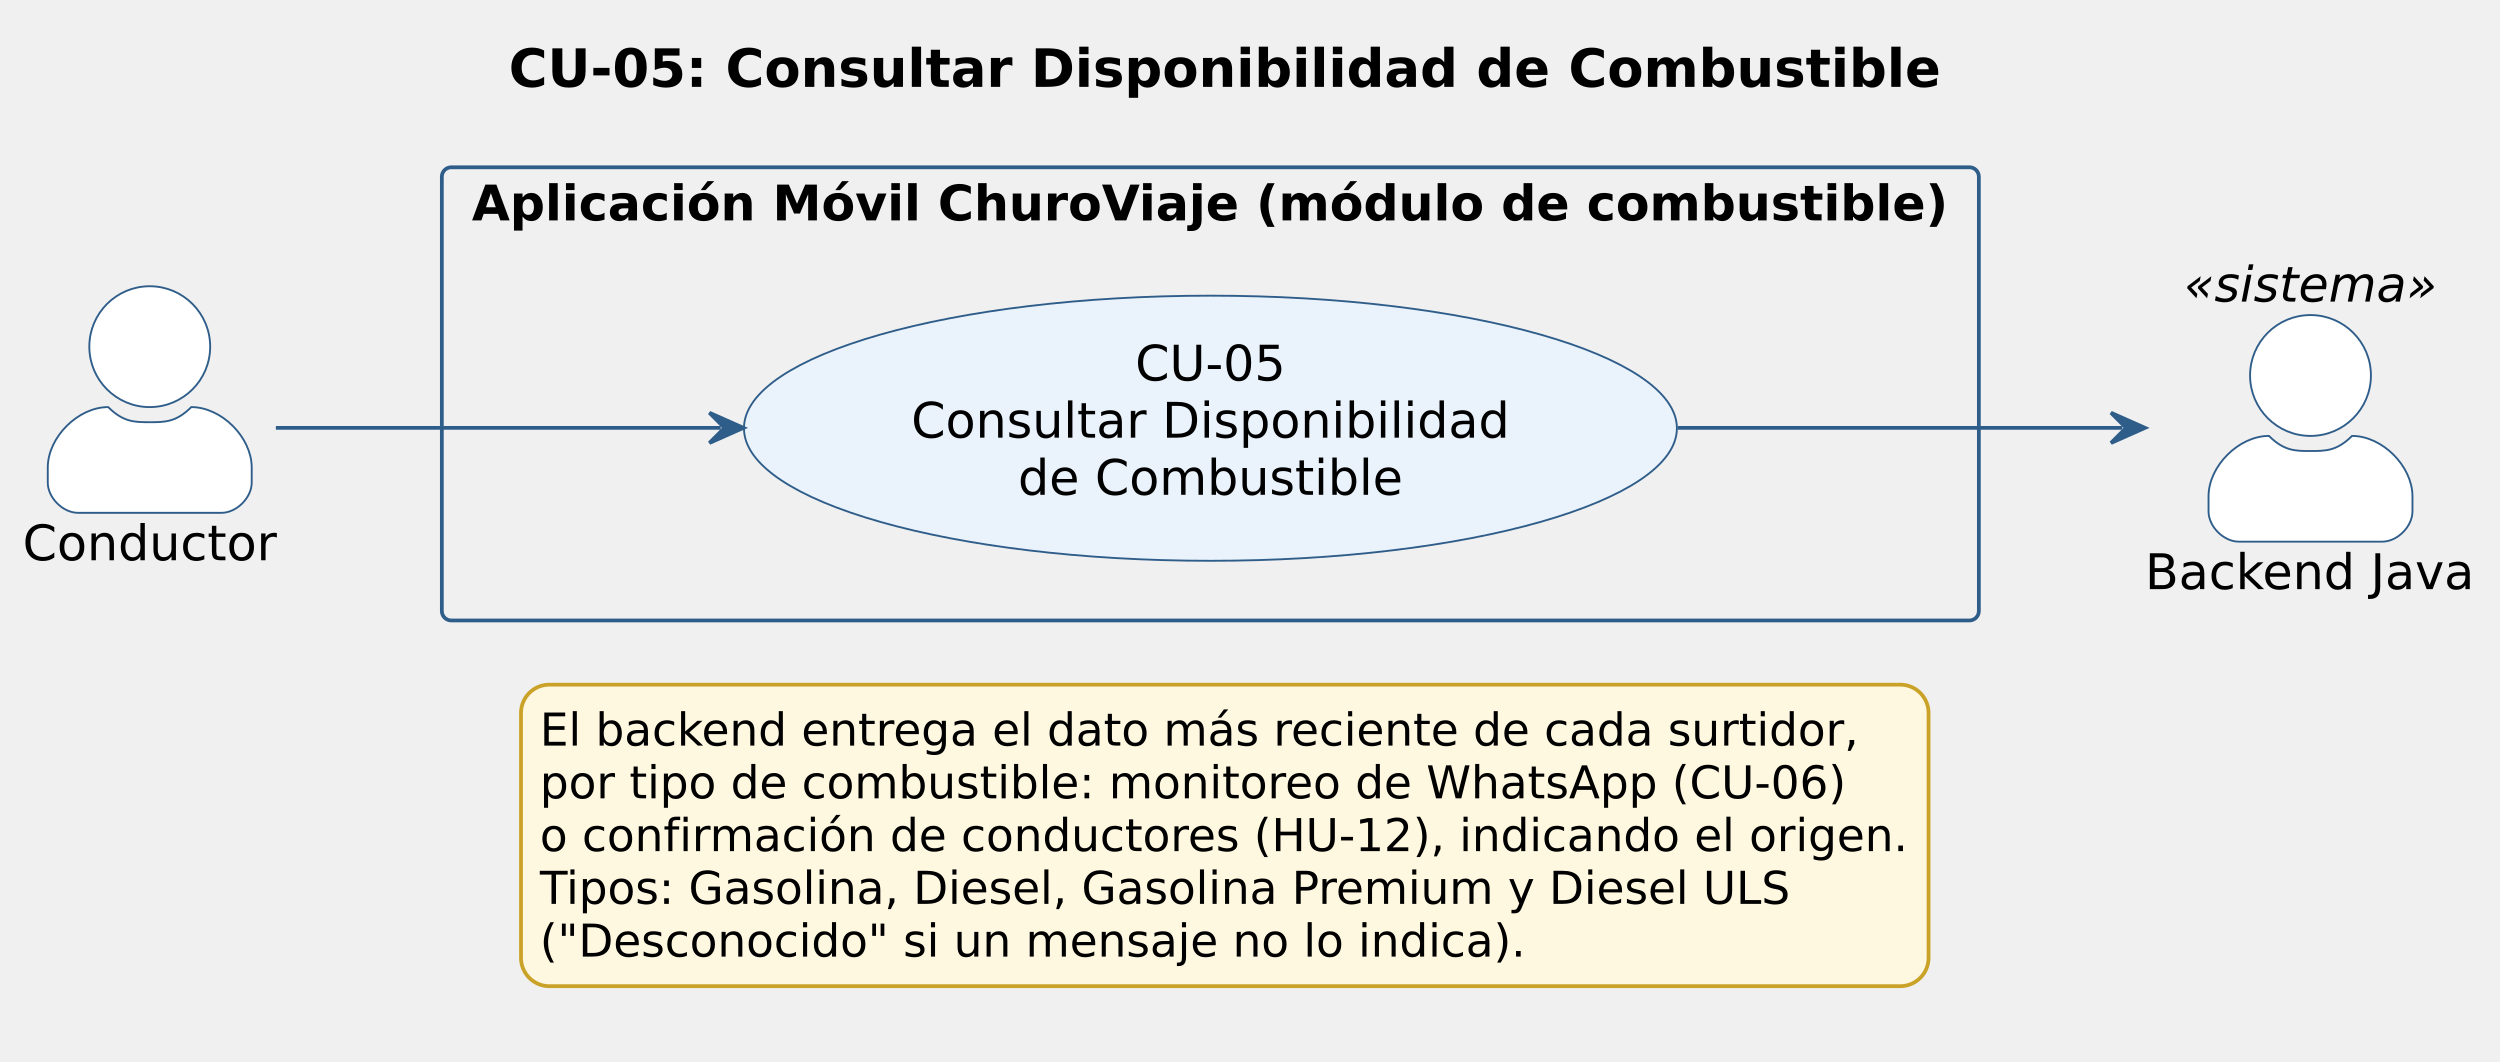
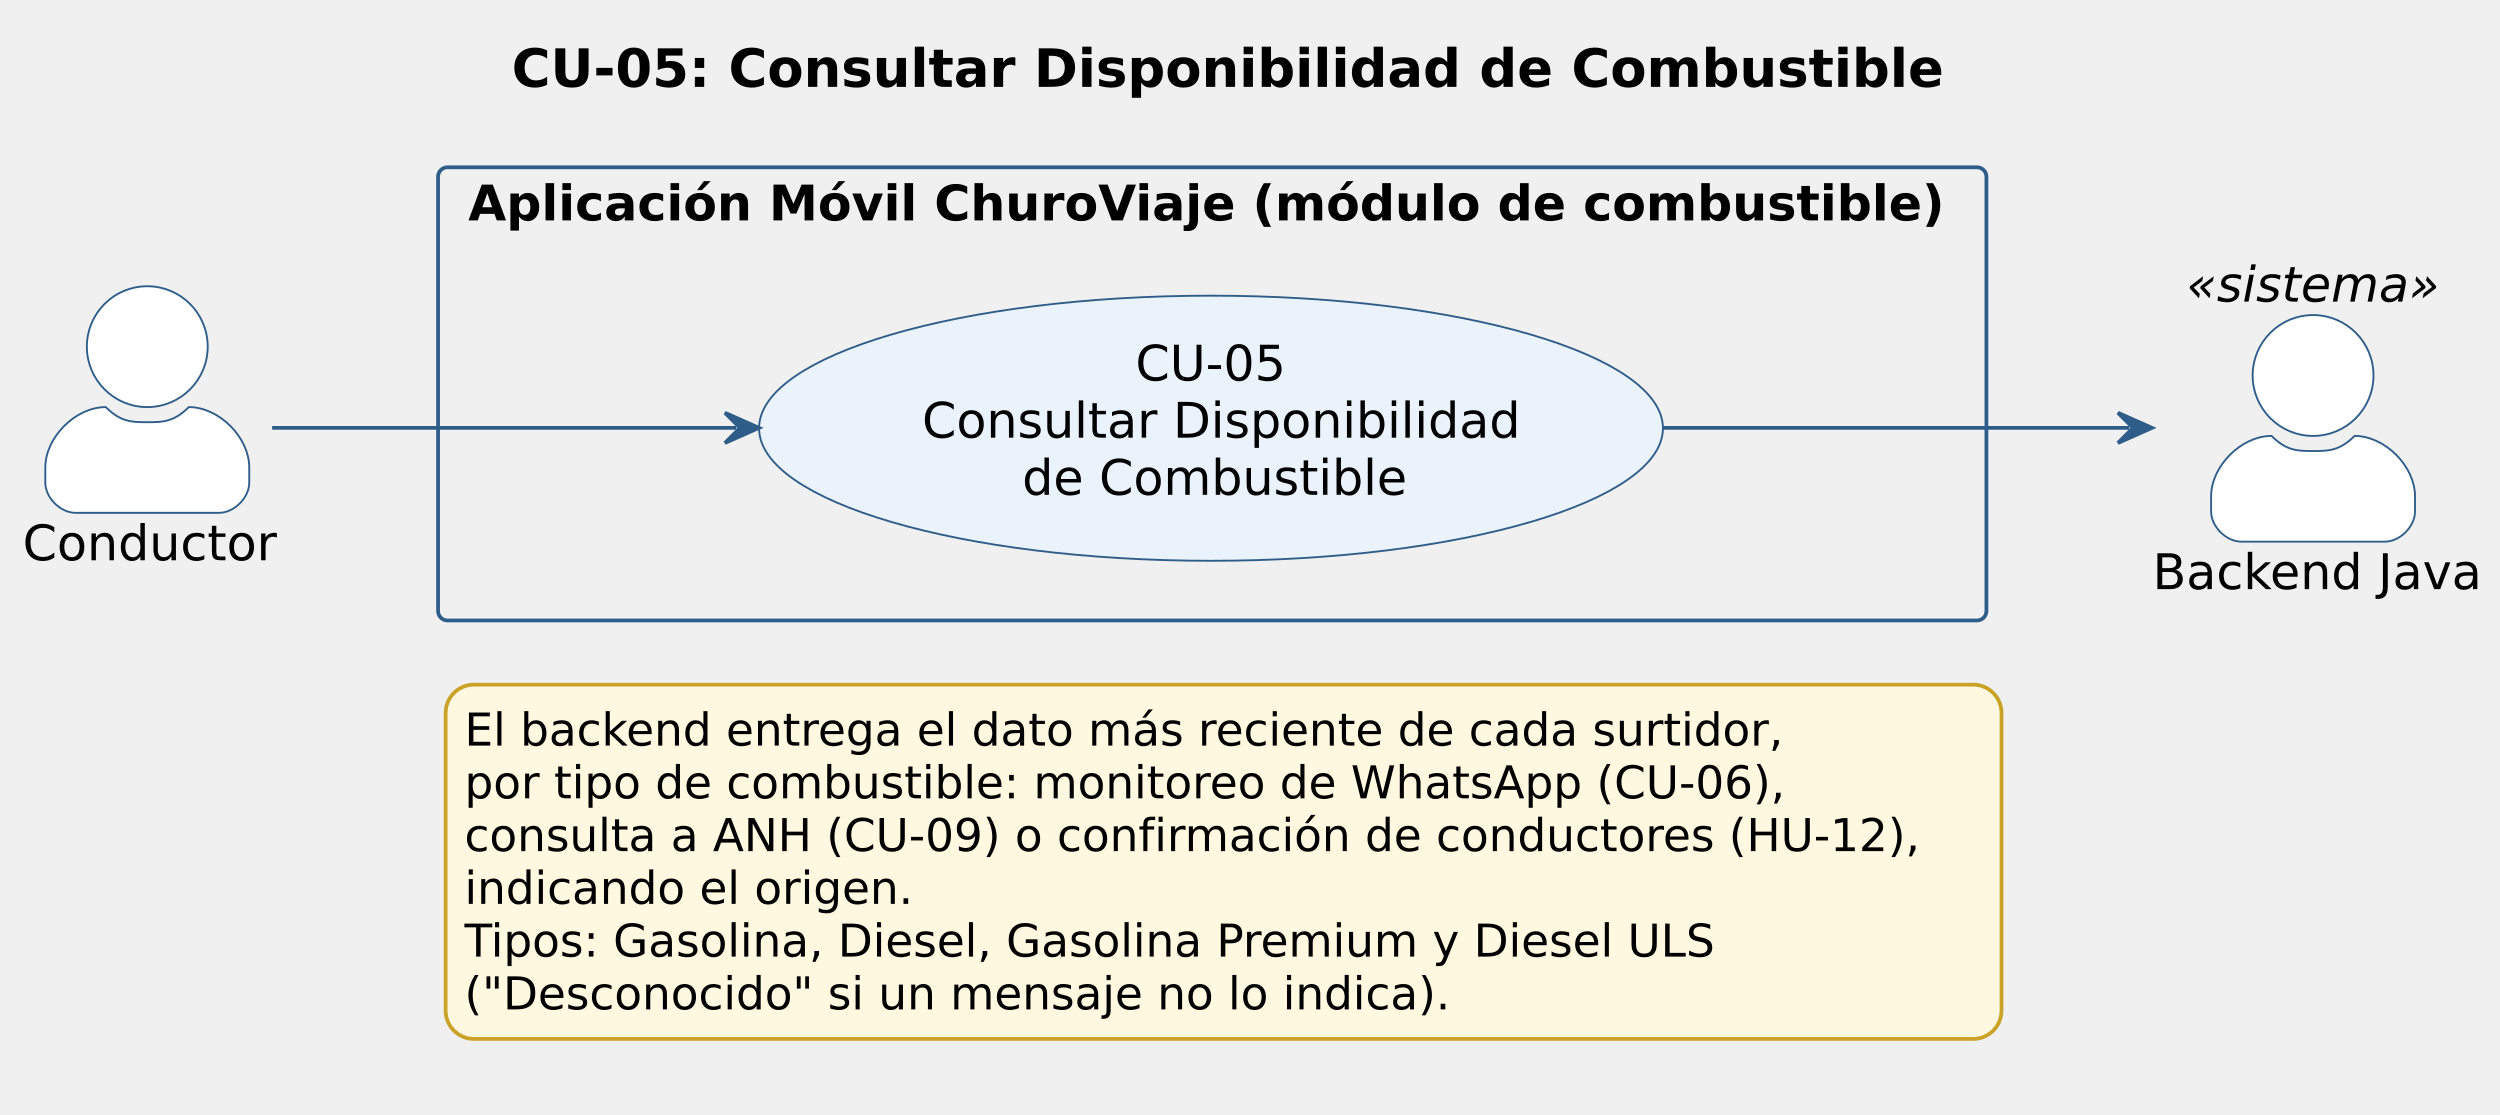
- <svg xmlns="http://www.w3.org/2000/svg" contentStyleType="text/css" height="281px" preserveAspectRatio="none" style="width:662px;height:281px;background:#FFFFFF;" version="1.1" viewBox="0 0 662 281" width="662px" zoomAndPan="magnify">
+ <svg xmlns="http://www.w3.org/2000/svg" contentStyleType="text/css" height="295px" preserveAspectRatio="none" style="width:662px;height:295px;background:#FFFFFF;" version="1.1" viewBox="0 0 662 295" width="662px" zoomAndPan="magnify">
  <defs />
  <g>
-     <text fill="#000000" font-family="DejaVu Sans" font-size="14" font-weight="bold" lengthAdjust="spacing" textLength="379.224" x="134.709" y="22.995">CU-05: Consultar Disponibilidad de Combustible</text>
+     <text fill="#000000" font-family="DejaVu Sans" font-size="14" font-weight="bold" lengthAdjust="spacing" textLength="377" x="135.5" y="22.995">CU-05: Consultar Disponibilidad de Combustible</text>
    <g id="cluster_Aplicación Móvil ChuroViaje (módulo de combustible)">
-       <rect fill="none" height="120" rx="2.5" ry="2.5" style="stroke:#2F5D8A;stroke-width:1.0;" width="407" x="117" y="44.297" />
-       <text fill="#000000" font-family="DejaVu Sans" font-size="13" font-weight="bold" lengthAdjust="spacing" textLength="391.104" x="124.948" y="58.364">Aplicación Móvil ChuroViaje (módulo de combustible)</text>
+       <rect fill="none" height="120" rx="2.5" ry="2.5" style="stroke:#2F5D8A;stroke-width:1.0;" width="410" x="116" y="44.297" />
+       <text fill="#000000" font-family="DejaVu Sans" font-size="13" font-weight="bold" lengthAdjust="spacing" textLength="394" x="124" y="58.364">Aplicación Móvil ChuroViaje (módulo de combustible)</text>
    </g>
    <g id="elem_CU05">
-       <ellipse cx="320.522" cy="113.398" fill="#EAF2FB" rx="123.522" ry="35.102" style="stroke:#2F5D8A;stroke-width:0.5;" />
-       <text fill="#000000" font-family="DejaVu Sans" font-size="13" lengthAdjust="spacing" textLength="39.825" x="300.609" y="100.766">CU-05</text>
-       <text fill="#000000" font-family="DejaVu Sans" font-size="13" lengthAdjust="spacing" textLength="158.444" x="241.3" y="115.899">Consultar Disponibilidad</text>
-       <text fill="#000000" font-family="DejaVu Sans" font-size="13" lengthAdjust="spacing" textLength="101.912" x="269.566" y="131.032">de Combustible</text>
+       <ellipse cx="320.673" cy="113.398" fill="#EAF2FB" rx="119.673" ry="35.102" style="stroke:#2F5D8A;stroke-width:0.5;" />
+       <text fill="#000000" font-family="DejaVu Sans" font-size="13" lengthAdjust="spacing" textLength="40" x="300.673" y="100.766">CU-05</text>
+       <text fill="#000000" font-family="DejaVu Sans" font-size="13" lengthAdjust="spacing" textLength="153" x="244.173" y="115.899">Consultar Disponibilidad</text>
+       <text fill="#000000" font-family="DejaVu Sans" font-size="13" lengthAdjust="spacing" textLength="100" x="270.673" y="131.032">de Combustible</text>
    </g>
    <g id="elem_Conductor">
-       <ellipse cx="39.652" cy="91.797" fill="#FFFFFF" rx="16" ry="16" style="stroke:#2F5D8A;stroke-width:0.5;" />
-       <path d="M39.652,111.797 C43.652,111.797 46.652,111.797 50.652,107.797 C58.652,107.797 66.652,115.797 66.652,123.797 L66.652,127.797 C66.652,131.797 62.652,135.797 58.652,135.797 L20.652,135.797 C16.652,135.797 12.652,131.797 12.652,127.797 L12.652,123.797 C12.652,115.797 20.652,107.797 28.652,107.797 C32.652,111.797 35.652,111.797 39.652,111.797 " fill="#FFFFFF" style="stroke:#2F5D8A;stroke-width:0.5;" />
-       <text fill="#000000" font-family="DejaVu Sans" font-size="13" lengthAdjust="spacing" textLength="67.304" x="6" y="148.364">Conductor</text>
+       <ellipse cx="39" cy="91.797" fill="#FFFFFF" rx="16" ry="16" style="stroke:#2F5D8A;stroke-width:0.5;" />
+       <path d="M39,111.797 C43,111.797 46,111.797 50,107.797 C58,107.797 66,115.797 66,123.797 L66,127.797 C66,131.797 62,135.797 58,135.797 L20,135.797 C16,135.797 12,131.797 12,127.797 L12,123.797 C12,115.797 20,107.797 28,107.797 C32,111.797 35,111.797 39,111.797 " fill="#FFFFFF" style="stroke:#2F5D8A;stroke-width:0.5;" />
+       <text fill="#000000" font-family="DejaVu Sans" font-size="13" lengthAdjust="spacing" textLength="66" x="6" y="148.364">Conductor</text>
    </g>
    <g id="elem_Backend">
-       <ellipse cx="611.821" cy="99.43" fill="#FFFFFF" rx="16" ry="16" style="stroke:#2F5D8A;stroke-width:0.5;" />
-       <path d="M611.821,119.43 C615.821,119.43 618.821,119.43 622.821,115.43 C630.821,115.43 638.821,123.43 638.821,131.43 L638.821,135.43 C638.821,139.43 634.821,143.43 630.821,143.43 L592.821,143.43 C588.821,143.43 584.821,139.43 584.821,135.43 L584.821,131.43 C584.821,123.43 592.821,115.43 600.821,115.43 C604.821,119.43 607.821,119.43 611.821,119.43 " fill="#FFFFFF" style="stroke:#2F5D8A;stroke-width:0.5;" />
-       <text fill="#000000" font-family="DejaVu Sans" font-size="13" lengthAdjust="spacing" textLength="87.642" x="568" y="155.997">Backend Java</text>
-       <text fill="#000000" font-family="DejaVu Sans" font-size="13" font-style="italic" lengthAdjust="spacing" textLength="66.93" x="578.356" y="79.864">«sistema»</text>
+       <ellipse cx="612.5" cy="99.43" fill="#FFFFFF" rx="16" ry="16" style="stroke:#2F5D8A;stroke-width:0.5;" />
+       <path d="M612.5,119.43 C616.5,119.43 619.5,119.43 623.5,115.43 C631.5,115.43 639.5,123.43 639.5,131.43 L639.5,135.43 C639.5,139.43 635.5,143.43 631.5,143.43 L593.5,143.43 C589.5,143.43 585.5,139.43 585.5,135.43 L585.5,131.43 C585.5,123.43 593.5,115.43 601.5,115.43 C605.5,119.43 608.5,119.43 612.5,119.43 " fill="#FFFFFF" style="stroke:#2F5D8A;stroke-width:0.5;" />
+       <text fill="#000000" font-family="DejaVu Sans" font-size="13" lengthAdjust="spacing" textLength="85" x="570" y="155.997">Backend Java</text>
+       <text fill="#000000" font-family="DejaVu Sans" font-size="13" font-style="italic" lengthAdjust="spacing" textLength="67" x="579" y="79.864">«sistema»</text>
    </g>
    <g id="link_Conductor_CU05">
-       <path d="M73.05,113.297 C103.67,113.297 145.46,113.297 190.85,113.297 " fill="none" id="Conductor-to-CU05" style="stroke:#2F5D8A;stroke-width:1.0;" />
-       <polygon fill="#2F5D8A" points="196.85,113.297,187.85,109.297,191.85,113.297,187.85,117.297,196.85,113.297" style="stroke:#2F5D8A;stroke-width:1.0;" />
+       <path d="M72.06,113.297 C103.68,113.297 147.96,113.297 194.96,113.297 " fill="none" id="Conductor-to-CU05" style="stroke:#2F5D8A;stroke-width:1.0;" />
+       <polygon fill="#2F5D8A" points="200.96,113.297,191.96,109.297,195.96,113.297,191.96,117.297,200.96,113.297" style="stroke:#2F5D8A;stroke-width:1.0;" />
    </g>
    <g id="link_CU05_Backend">
-       <path d="M444.27,113.297 C488.35,113.297 529.21,113.297 561.99,113.297 " fill="none" id="CU05-to-Backend" style="stroke:#2F5D8A;stroke-width:1.0;" />
-       <polygon fill="#2F5D8A" points="567.99,113.297,558.99,109.297,562.99,113.297,558.99,117.297,567.99,113.297" style="stroke:#2F5D8A;stroke-width:1.0;" />
+       <path d="M440.29,113.297 C486.28,113.297 529.9,113.297 563.83,113.297 " fill="none" id="CU05-to-Backend" style="stroke:#2F5D8A;stroke-width:1.0;" />
+       <polygon fill="#2F5D8A" points="569.83,113.297,560.83,109.297,564.83,113.297,560.83,117.297,569.83,113.297" style="stroke:#2F5D8A;stroke-width:1.0;" />
    </g>
-     <rect fill="#FFF8E1" height="79.844" id="_legend" rx="7.5" ry="7.5" style="stroke:#C9A227;stroke-width:1.0;" width="372.719" x="137.962" y="181.297" />
-     <text fill="#000000" font-family="DejaVu Sans" font-size="12" lengthAdjust="spacing" textLength="350.162" x="142.962" y="197.435">El backend entrega el dato más reciente de cada surtidor,</text>
-     <text fill="#000000" font-family="DejaVu Sans" font-size="12" lengthAdjust="spacing" textLength="346.137" x="142.962" y="211.404">por tipo de combustible: monitoreo de WhatsApp (CU-06)</text>
-     <text fill="#000000" font-family="DejaVu Sans" font-size="12" lengthAdjust="spacing" textLength="362.719" x="142.962" y="225.373">o confirmación de conductores (HU-12), indicando el origen.</text>
-     <text fill="#000000" font-family="DejaVu Sans" font-size="12" lengthAdjust="spacing" textLength="331.904" x="142.962" y="239.342">Tipos: Gasolina, Diesel, Gasolina Premium y Diesel ULS</text>
-     <text fill="#000000" font-family="DejaVu Sans" font-size="12" lengthAdjust="spacing" textLength="261.018" x="142.962" y="253.31">("Desconocido" si un mensaje no lo indica).</text>
+     <rect fill="#FFF8E1" height="93.812" id="_legend" rx="7.5" ry="7.5" style="stroke:#C9A227;stroke-width:1.0;" width="412" x="118" y="181.297" />
+     <text fill="#000000" font-family="DejaVu Sans" font-size="12" lengthAdjust="spacing" textLength="369" x="123" y="197.435">El backend entrega el dato más reciente de cada surtidor,</text>
+     <text fill="#000000" font-family="DejaVu Sans" font-size="12" lengthAdjust="spacing" textLength="363" x="123" y="211.404">por tipo de combustible: monitoreo de WhatsApp (CU-06),</text>
+     <text fill="#000000" font-family="DejaVu Sans" font-size="12" lengthAdjust="spacing" textLength="402" x="123" y="225.373">consulta a ANH (CU-09) o confirmación de conductores (HU-12),</text>
+     <text fill="#000000" font-family="DejaVu Sans" font-size="12" lengthAdjust="spacing" textLength="124" x="123" y="239.342">indicando el origen.</text>
+     <text fill="#000000" font-family="DejaVu Sans" font-size="12" lengthAdjust="spacing" textLength="340" x="123" y="253.31">Tipos: Gasolina, Diesel, Gasolina Premium y Diesel ULS</text>
+     <text fill="#000000" font-family="DejaVu Sans" font-size="12" lengthAdjust="spacing" textLength="272" x="123" y="267.279">("Desconocido" si un mensaje no lo indica).</text>
  </g>
</svg>
